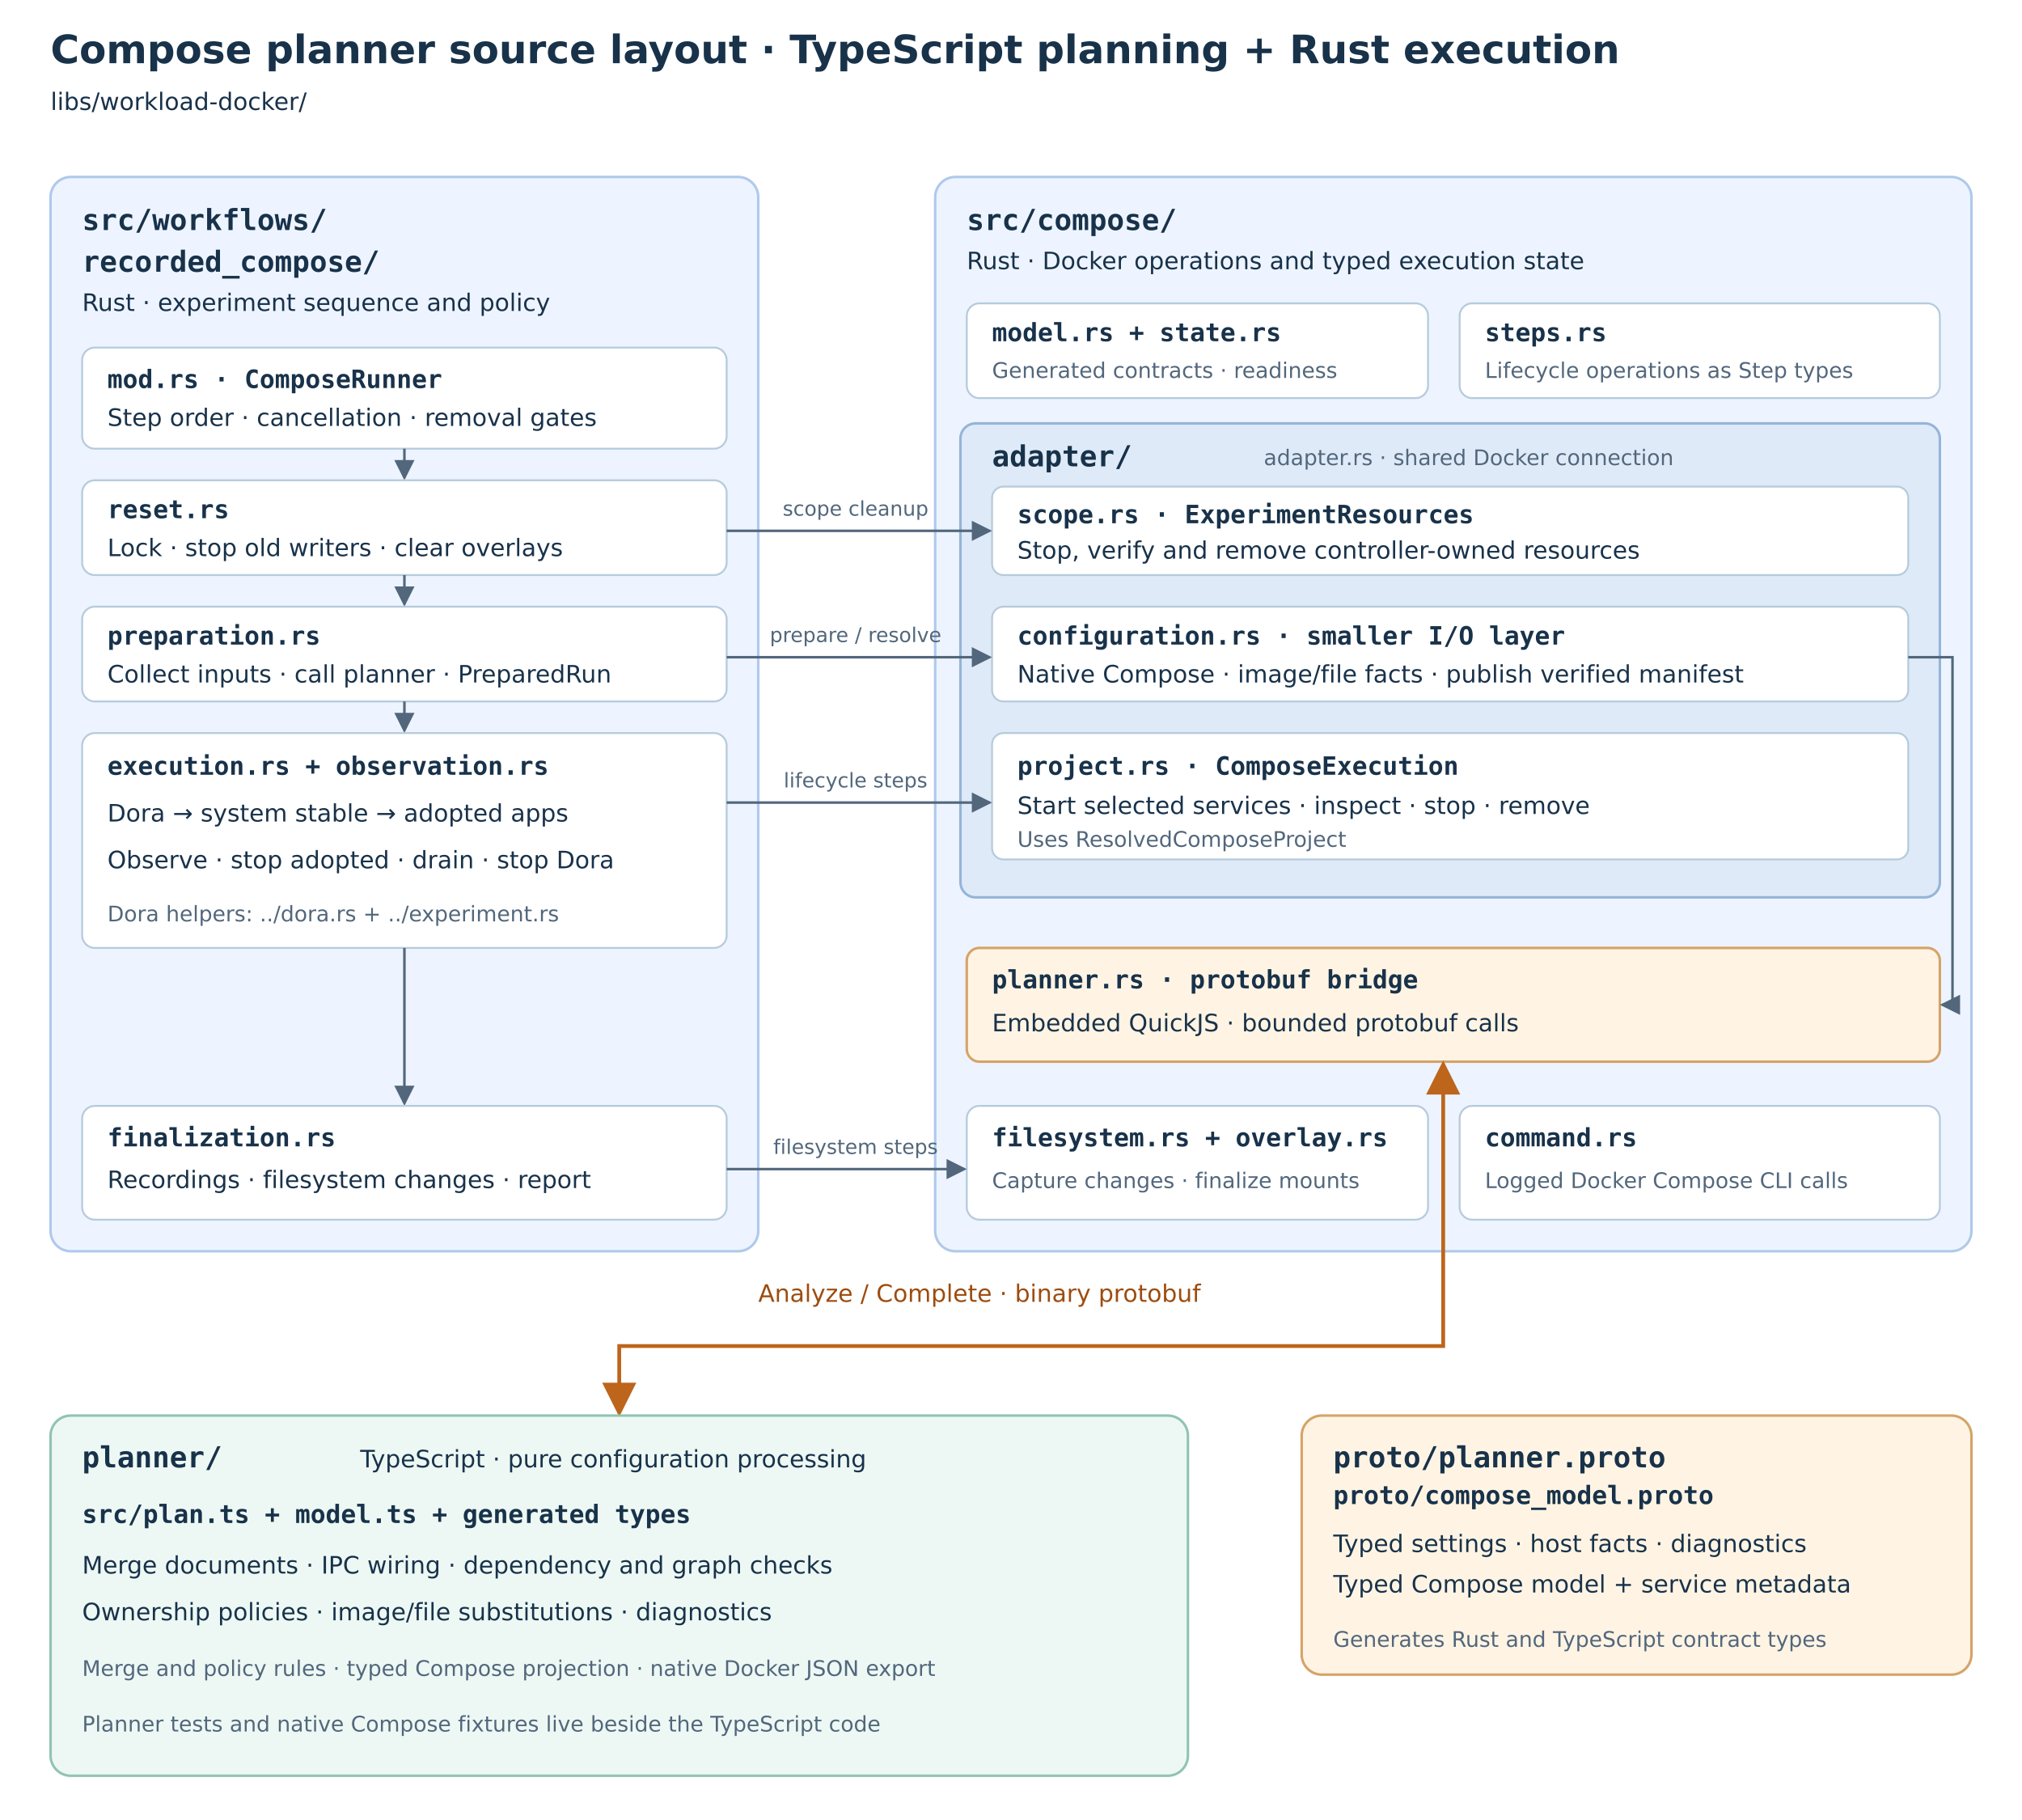
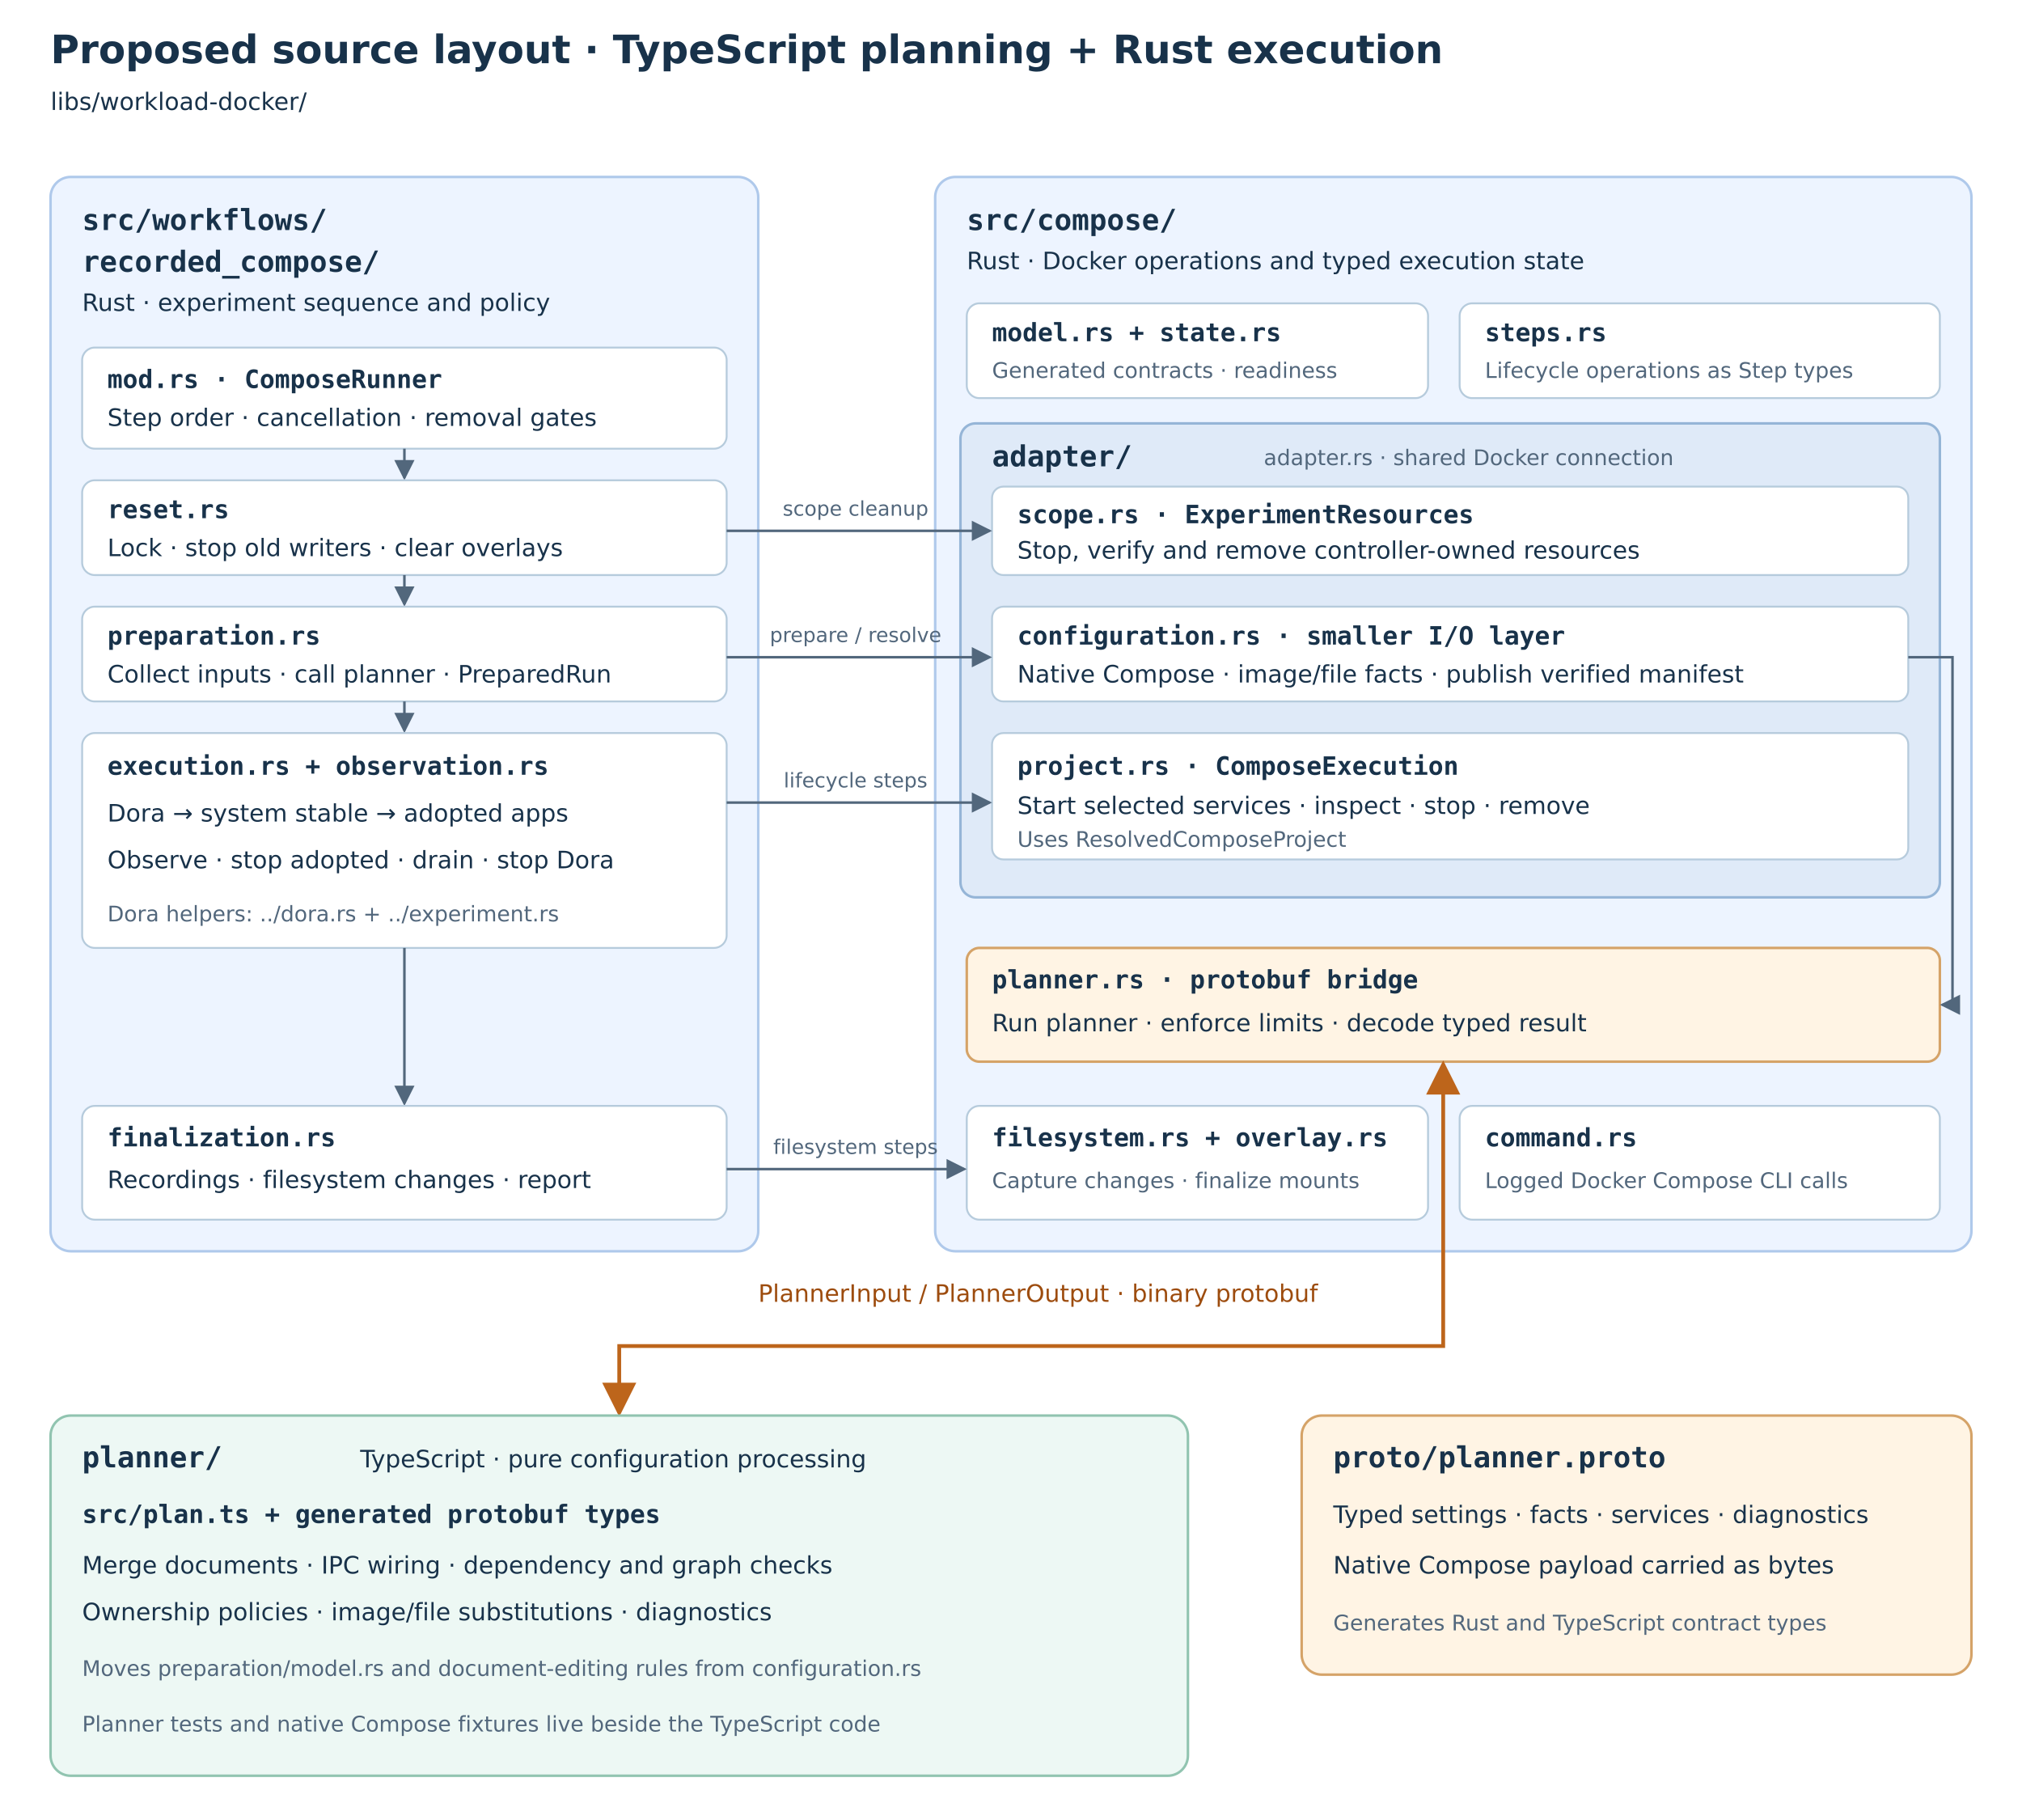
<svg xmlns="http://www.w3.org/2000/svg" width="1600" height="1440" viewBox="0 0 1600 1440" role="img" aria-labelledby="title desc">
  <defs>
    <marker id="arrow" markerWidth="8" markerHeight="8" refX="7" refY="4" orient="auto">
      <path d="M0 0L8 4L0 8" fill="#52677c" />
    </marker>
    <marker id="wire-arrow" markerWidth="9" markerHeight="9" refX="8" refY="4.5" orient="auto-start-reverse">
      <path d="M0 0L9 4.5L0 9" fill="#bd651b" />
    </marker>
    <style>
text{font-family:'DejaVu Sans',sans-serif;fill:#18324a}.title{font-size:31px;font-weight:700}.heading{font-family:'DejaVu Sans Mono',monospace;font-size:23px;font-weight:700}.file{font-family:'DejaVu Sans Mono',monospace;font-size:20px;font-weight:700}.body{font-size:19px}.small{font-size:17px;fill:#52677c}.edge{font-size:16px;fill:#52677c;text-anchor:middle}.card{fill:white;stroke:#b6cbdc;stroke-width:1.5}.call{fill:none;stroke:#52677c;stroke-width:2;marker-end:url(#arrow)}.wire{fill:none;stroke:#bd651b;stroke-width:3;marker-start:url(#wire-arrow);marker-end:url(#wire-arrow)}
</style>
  </defs>
  <rect width="1600" height="1440" fill="white" />
-   <text x="40" y="50" class="title">Compose planner source layout · TypeScript planning + Rust execution</text>
+   <text x="40" y="50" class="title">Proposed source layout · TypeScript planning + Rust execution</text>
  <text x="40" y="87" class="body">libs/workload-docker/</text>
  <rect x="40" y="140" width="560" height="850" rx="16" fill="#edf4ff" stroke="#afc9eb" stroke-width="2" />
  <text x="65" y="182" class="heading">src/workflows/</text>
  <text x="65" y="215" class="heading">recorded_compose/</text>
  <text x="65" y="246" class="body">Rust · experiment sequence and policy</text>
  <rect x="65" y="275" width="510" height="80" rx="10" class="card" />
  <text x="85" y="307" class="file">mod.rs · ComposeRunner</text>
  <text x="85" y="337" class="body">Step order · cancellation · removal gates</text>
  <path d="M320 355V378" class="call" />
  <rect x="65" y="380" width="510" height="75" rx="10" class="card" />
  <text x="85" y="410" class="file">reset.rs</text>
  <text x="85" y="440" class="body">Lock · stop old writers · clear overlays</text>
  <path d="M320 455V478" class="call" />
  <rect x="65" y="480" width="510" height="75" rx="10" class="card" />
  <text x="85" y="510" class="file">preparation.rs</text>
  <text x="85" y="540" class="body">Collect inputs · call planner · PreparedRun</text>
  <path d="M320 555V578" class="call" />
  <rect x="65" y="580" width="510" height="170" rx="10" class="card" />
  <text x="85" y="613" class="file">execution.rs + observation.rs</text>
  <text x="85" y="650" class="body">Dora → system stable → adopted apps</text>
  <text x="85" y="687" class="body">Observe · stop adopted · drain · stop Dora</text>
  <text x="85" y="729" class="small">Dora helpers: ../dora.rs + ../experiment.rs</text>
  <path d="M320 750V873" class="call" />
  <rect x="65" y="875" width="510" height="90" rx="10" class="card" />
  <text x="85" y="907" class="file">finalization.rs</text>
  <text x="85" y="940" class="body">Recordings · filesystem changes · report</text>
  <rect x="740" y="140" width="820" height="850" rx="16" fill="#edf4ff" stroke="#afc9eb" stroke-width="2" />
  <text x="765" y="182" class="heading">src/compose/</text>
  <text x="765" y="213" class="body">Rust · Docker operations and typed execution state</text>
  <rect x="765" y="240" width="365" height="75" rx="10" class="card" />
  <text x="785" y="270" class="file">model.rs + state.rs</text>
  <text x="785" y="299" class="small">Generated contracts · readiness</text>
  <rect x="1155" y="240" width="380" height="75" rx="10" class="card" />
  <text x="1175" y="270" class="file">steps.rs</text>
  <text x="1175" y="299" class="small">Lifecycle operations as Step types</text>
  <rect x="760" y="335" width="775" height="375" rx="12" fill="#dfeaf8" stroke="#95b5d7" stroke-width="2" />
  <text x="785" y="369" class="heading">adapter/</text>
  <text x="1000" y="368" class="small">adapter.rs · shared Docker connection</text>
  <rect x="785" y="385" width="725" height="70" rx="9" class="card" />
  <text x="805" y="414" class="file">scope.rs · ExperimentResources</text>
  <text x="805" y="442" class="body">Stop, verify and remove controller-owned resources</text>
  <rect x="785" y="480" width="725" height="75" rx="9" class="card" />
  <text x="805" y="510" class="file">configuration.rs · smaller I/O layer</text>
  <text x="805" y="540" class="body">Native Compose · image/file facts · publish verified manifest</text>
  <rect x="785" y="580" width="725" height="100" rx="9" class="card" />
  <text x="805" y="613" class="file">project.rs · ComposeExecution</text>
  <text x="805" y="644" class="body">Start selected services · inspect · stop · remove</text>
  <text x="805" y="670" class="small">Uses ResolvedComposeProject</text>
  <path d="M575 420H783" class="call" />
  <text x="677" y="408" class="edge">scope cleanup</text>
  <path d="M575 520H783" class="call" />
  <text x="677" y="508" class="edge">prepare / resolve</text>
  <path d="M575 635H783" class="call" />
  <text x="677" y="623" class="edge">lifecycle steps</text>
  <rect x="765" y="750" width="770" height="90" rx="10" fill="#fff4e4" stroke="#d5a368" stroke-width="2" />
  <text x="785" y="782" class="file">planner.rs · protobuf bridge</text>
-   <text x="785" y="816" class="body">Embedded QuickJS · bounded protobuf calls</text>
+   <text x="785" y="816" class="body">Run planner · enforce limits · decode typed result</text>
  <path d="M1510 520H1545V795H1537" class="call" />
  <rect x="765" y="875" width="365" height="90" rx="10" class="card" />
  <text x="785" y="907" class="file">filesystem.rs + overlay.rs</text>
  <text x="785" y="940" class="small">Capture changes · finalize mounts</text>
  <rect x="1155" y="875" width="380" height="90" rx="10" class="card" />
  <text x="1175" y="907" class="file">command.rs</text>
  <text x="1175" y="940" class="small">Logged Docker Compose CLI calls</text>
  <path d="M575 925H763" class="call" />
  <text x="677" y="913" class="edge">filesystem steps</text>
  <path d="M1142 842V1065H490V1118" class="wire" />
-   <text x="600" y="1030" class="body" style="fill:#9d4c0e">Analyze / Complete · binary protobuf</text>
+   <text x="600" y="1030" class="body" style="fill:#9d4c0e">PlannerInput / PlannerOutput · binary protobuf</text>
  <rect x="40" y="1120" width="900" height="285" rx="16" fill="#edf8f4" stroke="#91c4b0" stroke-width="2" />
  <text x="65" y="1161" class="heading">planner/</text>
  <text x="285" y="1161" class="body">TypeScript · pure configuration processing</text>
-   <text x="65" y="1205" class="file">src/plan.ts + model.ts + generated types</text>
+   <text x="65" y="1205" class="file">src/plan.ts + generated protobuf types</text>
  <text x="65" y="1245" class="body">Merge documents · IPC wiring · dependency and graph checks</text>
  <text x="65" y="1282" class="body">Ownership policies · image/file substitutions · diagnostics</text>
-   <text x="65" y="1326" class="small">Merge and policy rules · typed Compose projection · native Docker JSON export</text>
+   <text x="65" y="1326" class="small">Moves preparation/model.rs and document-editing rules from configuration.rs</text>
  <text x="65" y="1370" class="small">Planner tests and native Compose fixtures live beside the TypeScript code</text>
  <rect x="1030" y="1120" width="530" height="205" rx="16" fill="#fff4e4" stroke="#d5a368" stroke-width="2" />
  <text x="1055" y="1161" class="heading">proto/planner.proto</text>
-   <text x="1055" y="1190" class="file">proto/compose_model.proto</text>
-   <text x="1055" y="1228" class="body">Typed settings · host facts · diagnostics</text>
-   <text x="1055" y="1260" class="body">Typed Compose model + service metadata</text>
-   <text x="1055" y="1303" class="small">Generates Rust and TypeScript contract types</text>
+   <text x="1055" y="1205" class="body">Typed settings · facts · services · diagnostics</text>
+   <text x="1055" y="1245" class="body">Native Compose payload carried as bytes</text>
+   <text x="1055" y="1290" class="small">Generates Rust and TypeScript contract types</text>
</svg>
